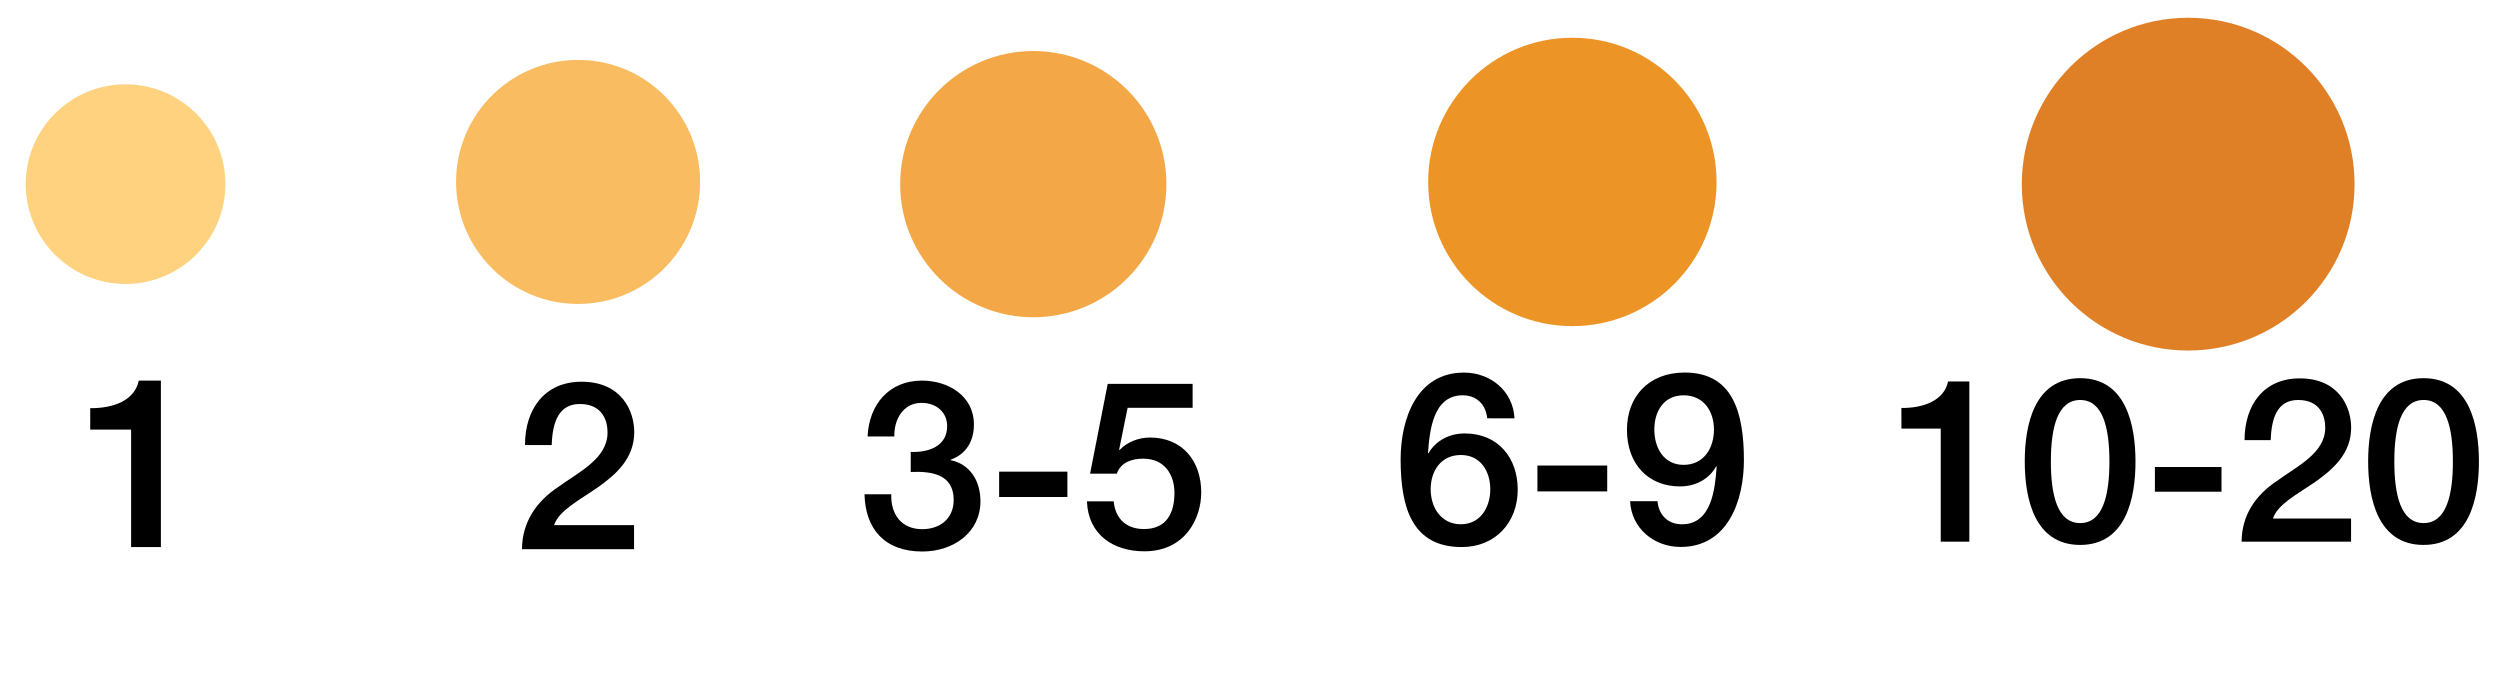
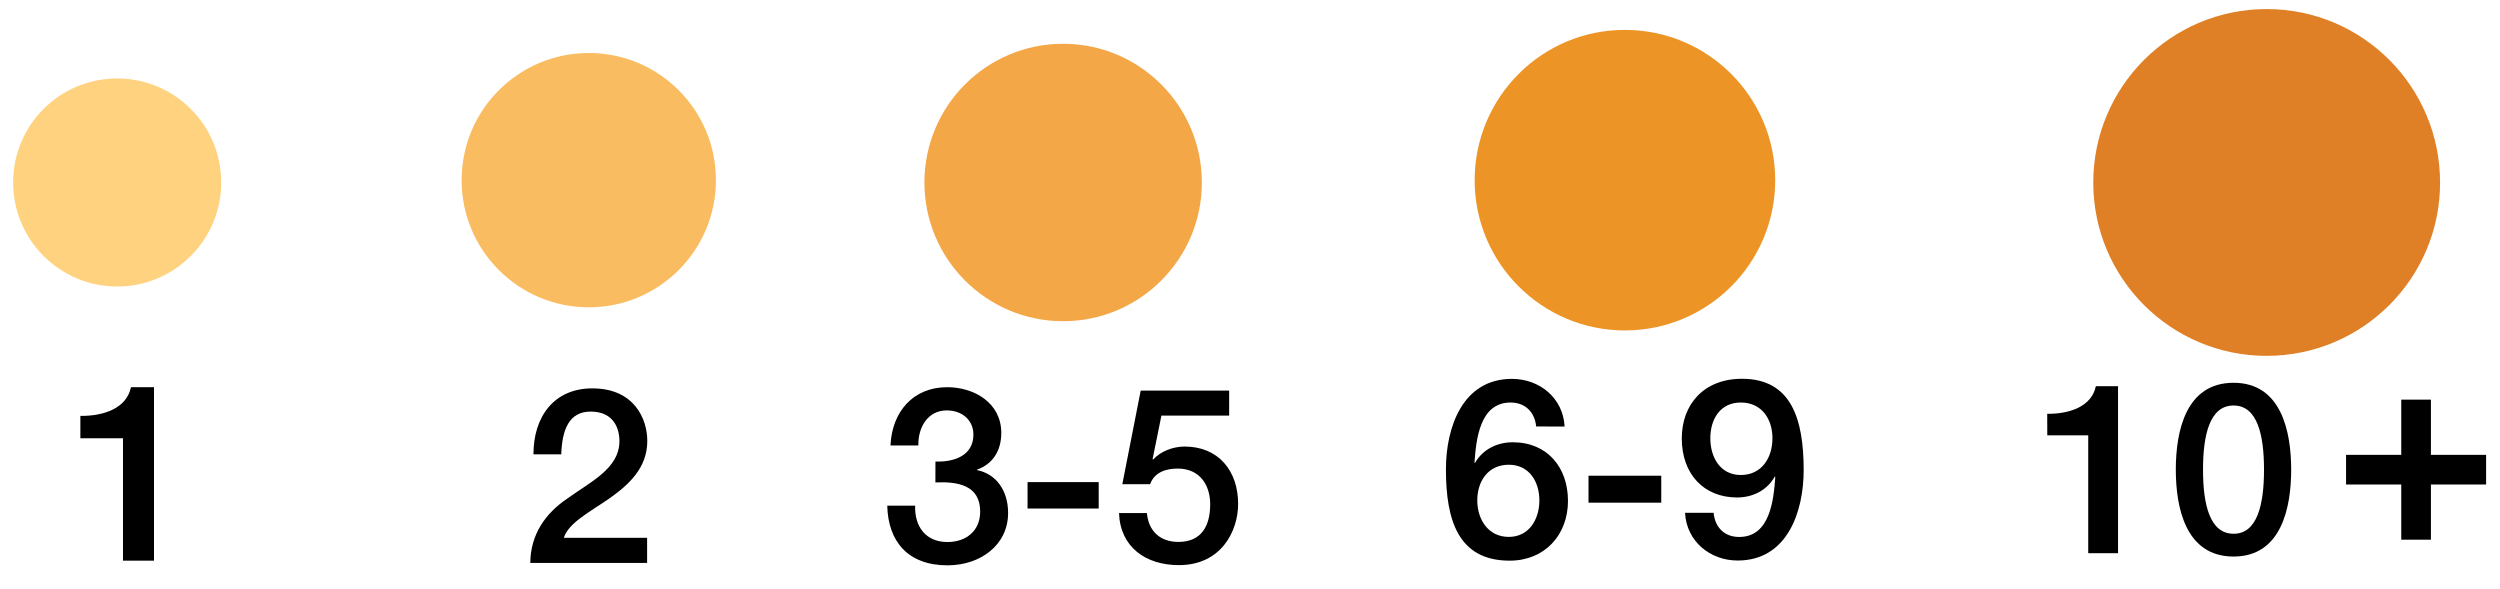
- <svg xmlns="http://www.w3.org/2000/svg" version="1.1" id="Layer_1" x="0px" y="0px" width="112.685px" height="31.177px" viewBox="-0.124 10.321 112.685 31.177" enable-background="new -0.124 10.321 112.685 31.177" xml:space="preserve">
-   <path fill="#FFD27F" d="M1.035,18.622c0,2.483,2.015,4.499,4.5,4.499c2.485,0,4.5-2.018,4.5-4.499c0-2.488-2.015-4.501-4.5-4.501  C3.05,14.121,1.035,16.135,1.035,18.622z" />
+ <svg xmlns="http://www.w3.org/2000/svg" version="1.1" id="Layer_1" x="0px" y="0px" width="108.131px" height="25.459px" viewBox="0.467 10.729 108.131 25.459" enable-background="new 0.467 10.729 108.131 25.459" xml:space="preserve">
+   <path fill="#FFD27F" d="M1.035,18.622c0,2.483,2.015,4.5,4.5,4.5s4.5-2.019,4.5-4.5c0-2.488-2.015-4.5-4.5-4.5  S1.035,16.135,1.035,18.622z" />
  <circle fill="#F9BC60" cx="25.933" cy="18.521" r="5.5" />
-   <path fill="#F3A747" d="M40.45,18.621c0,3.313,2.686,6,5.999,6c3.314,0,6.001-2.688,6.001-6c0-3.312-2.687-6-6.001-6  C43.135,12.621,40.45,15.309,40.45,18.621z" />
+   <path fill="#F3A747" d="M40.45,18.622c0,3.313,2.687,6,5.999,6c3.314,0,6.001-2.688,6.001-6c0-3.313-2.687-6-6.001-6  S40.45,15.309,40.45,18.622z" />
  <path fill="#EC9425" d="M64.249,18.525c0,3.584,2.91,6.496,6.498,6.496c3.592,0,6.502-2.91,6.502-6.496  c0-3.594-2.91-6.503-6.502-6.503C67.159,12.02,64.249,14.932,64.249,18.525z" />
-   <path fill="#E08026" d="M91.006,18.627c0,4.139,3.359,7.494,7.498,7.494c4.146,0,7.502-3.357,7.502-7.494  c0-4.148-3.356-7.506-7.502-7.506C94.366,11.121,91.006,14.479,91.006,18.627z" />
+   <path fill="#E08026" d="M91.006,18.627c0,4.139,3.359,7.494,7.498,7.494c4.146,0,7.502-3.357,7.502-7.494  c0-4.148-3.355-7.506-7.502-7.506C94.366,11.121,91.006,14.479,91.006,18.627z" />
  <g>
-     <path d="M3.943,28.718c1.029,0.013,2.006-0.342,2.188-1.241h0.997v7.502H5.786v-5.295H3.943V28.718z" />
+     <path d="M3.943,28.717c1.029,0.014,2.006-0.342,2.188-1.24h0.997v7.502H5.786v-5.295H3.943V28.717z" />
  </g>
  <g>
-     <path d="M28.455,35.076h-5.052c0.011-1.217,0.635-2.137,1.627-2.801c0.963-0.697,2.208-1.277,2.23-2.433   c0.01-0.528-0.212-1.311-1.247-1.311c-0.951,0-1.237,0.813-1.269,1.85H23.54c0-1.639,0.897-2.854,2.546-2.854   c1.809,0,2.378,1.318,2.378,2.271c0,1.174-0.803,1.9-1.648,2.494c-0.855,0.592-1.753,1.047-1.965,1.699h3.604V35.076L28.455,35.076   z" />
+     <path d="M28.455,35.077h-5.052c0.011-1.218,0.635-2.138,1.627-2.802c0.963-0.696,2.208-1.276,2.229-2.433   c0.011-0.528-0.212-1.311-1.246-1.311c-0.951,0-1.237,0.813-1.27,1.85H23.54c0-1.639,0.897-2.854,2.546-2.854   c1.81,0,2.378,1.318,2.378,2.271c0,1.175-0.803,1.9-1.647,2.494c-0.855,0.592-1.753,1.047-1.965,1.699h3.604V35.077L28.455,35.077z   " />
  </g>
  <g>
-     <path d="M40.927,30.691c0.805,0.031,1.641-0.254,1.641-1.164c0-0.623-0.486-1.047-1.152-1.047c-0.834,0-1.248,0.752-1.228,1.515   h-1.206c0.063-1.438,0.963-2.519,2.454-2.519c1.152,0,2.338,0.666,2.338,1.979c0,0.738-0.338,1.332-1.048,1.586v0.021   c0.835,0.168,1.343,0.896,1.343,1.853c0,1.396-1.206,2.265-2.623,2.265c-1.712,0-2.569-1.037-2.603-2.58h1.206   c-0.031,0.897,0.454,1.573,1.396,1.573c0.806,0,1.417-0.478,1.417-1.319c0-1.15-0.983-1.302-1.936-1.259L40.927,30.691   L40.927,30.691z" />
-     <path d="M44.911,31.58h3.077v1.143h-3.077V31.58z" />
-     <path d="M49.805,27.623h3.827v1.08h-2.93l-0.381,1.881l0.021,0.021c0.326-0.359,0.865-0.563,1.363-0.563   c1.471,0,2.315,1.06,2.315,2.478c0,1.186-0.738,2.651-2.56,2.651c-1.428,0-2.538-0.771-2.591-2.252h1.206   c0.073,0.795,0.583,1.248,1.363,1.248c1.026,0,1.375-0.729,1.375-1.629c0-0.813-0.436-1.543-1.405-1.543   c-0.508,0-1.006,0.157-1.195,0.676H49.01L49.805,27.623z" />
+     <path d="M40.927,30.691c0.806,0.031,1.642-0.254,1.642-1.164c0-0.623-0.486-1.047-1.152-1.047c-0.834,0-1.248,0.752-1.228,1.515   h-1.206c0.063-1.438,0.963-2.519,2.454-2.519c1.151,0,2.338,0.666,2.338,1.979c0,0.737-0.338,1.332-1.048,1.586v0.021   c0.835,0.168,1.343,0.896,1.343,1.853c0,1.396-1.206,2.266-2.623,2.266c-1.712,0-2.569-1.037-2.604-2.58h1.206   c-0.03,0.896,0.454,1.572,1.396,1.572c0.806,0,1.417-0.478,1.417-1.318c0-1.15-0.983-1.303-1.937-1.259L40.927,30.691   L40.927,30.691z" />
+     <path d="M44.911,31.581h3.077v1.143h-3.077V31.581z" />
+     <path d="M49.805,27.624h3.826v1.08h-2.93l-0.381,1.881l0.021,0.021c0.326-0.358,0.865-0.563,1.363-0.563   c1.471,0,2.315,1.061,2.315,2.479c0,1.186-0.738,2.65-2.561,2.65c-1.428,0-2.538-0.771-2.591-2.252h1.206   c0.073,0.795,0.583,1.248,1.363,1.248c1.025,0,1.375-0.729,1.375-1.629c0-0.813-0.437-1.543-1.405-1.543   c-0.508,0-1.006,0.157-1.195,0.676H49.01L49.805,27.624z" />
  </g>
  <g>
-     <path d="M66.909,29.175c-0.057-0.614-0.467-1.036-1.104-1.036c-1.34,0-1.49,1.601-1.563,2.594l0.021,0.021   c0.336-0.592,0.963-0.896,1.633-0.896c1.502,0,2.39,1.092,2.39,2.537c0,1.473-1.007,2.584-2.521,2.584   c-2.228,0-2.757-1.752-2.757-3.953c0-1.806,0.715-3.911,2.854-3.911c1.199,0,2.217,0.831,2.279,2.063L66.909,29.175L66.909,29.175z    M67.049,32.375c0-0.813-0.44-1.545-1.325-1.545c-0.896,0-1.362,0.713-1.362,1.545c0,0.816,0.467,1.576,1.362,1.576   C66.605,33.951,67.049,33.184,67.049,32.375z" />
+     <path d="M66.909,29.174c-0.057-0.613-0.467-1.035-1.104-1.035c-1.341,0-1.49,1.602-1.563,2.594l0.021,0.021   c0.336-0.592,0.963-0.896,1.633-0.896c1.502,0,2.39,1.092,2.39,2.537c0,1.473-1.007,2.584-2.521,2.584   c-2.229,0-2.758-1.752-2.758-3.953c0-1.806,0.716-3.91,2.854-3.91c1.199,0,2.217,0.83,2.279,2.063L66.909,29.174L66.909,29.174z    M67.049,32.375c0-0.813-0.439-1.545-1.324-1.545c-0.896,0-1.362,0.713-1.362,1.545c0,0.815,0.467,1.576,1.362,1.576   C66.605,33.952,67.049,33.184,67.049,32.375z" />
    <path d="M69.174,31.305h3.146v1.166h-3.146V31.305z" />
-     <path d="M74.586,32.914c0.056,0.617,0.463,1.039,1.104,1.039c1.34,0,1.49-1.6,1.563-2.594l-0.021-0.021   c-0.321,0.584-0.938,0.908-1.633,0.908c-1.429,0-2.39-1.006-2.39-2.553c0-1.469,0.951-2.58,2.604-2.58   c2.14,0,2.668,1.75,2.668,3.951c0,1.807-0.713,3.91-2.854,3.91c-1.195,0-2.215-0.832-2.277-2.063h1.23V32.91h0.006V32.914z    M74.443,29.684c0,0.819,0.423,1.59,1.318,1.59c0.915,0,1.37-0.758,1.37-1.59c0-0.812-0.452-1.545-1.37-1.545   C74.866,28.139,74.443,28.863,74.443,29.684z" />
+     <path d="M74.586,32.915c0.057,0.617,0.463,1.039,1.104,1.039c1.34,0,1.49-1.601,1.563-2.595l-0.021-0.021   c-0.321,0.584-0.938,0.908-1.633,0.908c-1.43,0-2.391-1.006-2.391-2.554c0-1.469,0.951-2.58,2.604-2.58   c2.14,0,2.668,1.75,2.668,3.951c0,1.808-0.713,3.91-2.854,3.91c-1.194,0-2.215-0.832-2.276-2.063h1.229l0,0h0.006V32.915   L74.586,32.915z M74.443,29.684c0,0.818,0.423,1.59,1.318,1.59c0.914,0,1.369-0.758,1.369-1.59c0-0.813-0.451-1.545-1.369-1.545   C74.866,28.139,74.443,28.863,74.443,29.684z" />
  </g>
  <g>
-     <path d="M85.579,28.71c0.988,0.011,1.928-0.332,2.104-1.196h0.959v7.223h-1.289v-5.098h-1.771L85.579,28.71L85.579,28.71z" />
-     <path d="M96.131,31.125c0,1.643-0.422,3.758-2.493,3.758c-2.074,0-2.498-2.115-2.498-3.758c0-1.645,0.424-3.758,2.498-3.758   C95.709,27.367,96.131,29.482,96.131,31.125z M94.956,31.125c0-1.508-0.289-2.775-1.317-2.775c-1.033,0-1.322,1.271-1.322,2.775   s0.289,2.773,1.322,2.773C94.667,33.9,94.956,32.63,94.956,31.125z" />
-     <path d="M97.006,31.371h3.002v1.113h-3.002V31.371z" />
-     <path d="M105.848,34.736h-4.934c0.008-1.188,0.617-2.086,1.588-2.735c0.938-0.681,2.156-1.248,2.182-2.373   c0.008-0.517-0.207-1.278-1.221-1.278c-0.93,0-1.207,0.795-1.236,1.811h-1.18c0-1.604,0.879-2.785,2.486-2.785   c1.766,0,2.319,1.291,2.319,2.219c0,1.146-0.782,1.856-1.606,2.438c-0.838,0.575-1.713,1.021-1.918,1.659h3.52V34.736z" />
-     <path d="M111.611,31.125c0,1.643-0.424,3.758-2.498,3.758c-2.071,0-2.495-2.115-2.495-3.758c0-1.645,0.424-3.758,2.495-3.758   C111.188,27.367,111.611,29.482,111.611,31.125z M110.438,31.125c0-1.508-0.289-2.775-1.32-2.775s-1.32,1.271-1.32,2.775   s0.289,2.773,1.32,2.773C110.146,33.9,110.438,32.63,110.438,31.125z" />
+     <path d="M89.014,28.627c0.988,0.012,1.928-0.332,2.104-1.195h0.959v7.223h-1.289v-5.098h-1.771L89.014,28.627L89.014,28.627z" />
+     <path d="M99.566,31.043c0,1.643-0.422,3.758-2.492,3.758c-2.074,0-2.498-2.115-2.498-3.758c0-1.646,0.424-3.758,2.498-3.758   C99.144,27.286,99.566,29.4,99.566,31.043z M98.391,31.043c0-1.508-0.289-2.775-1.316-2.775c-1.033,0-1.322,1.271-1.322,2.775   s0.289,2.772,1.322,2.772C98.102,33.818,98.391,32.547,98.391,31.043z" />
+     <g>
+       <path d="M105.61,28.014v2.388h2.387v1.283h-2.387v2.387h-1.283v-2.387h-2.387v-1.283h2.387v-2.388H105.61z" />
+     </g>
  </g>
</svg>
